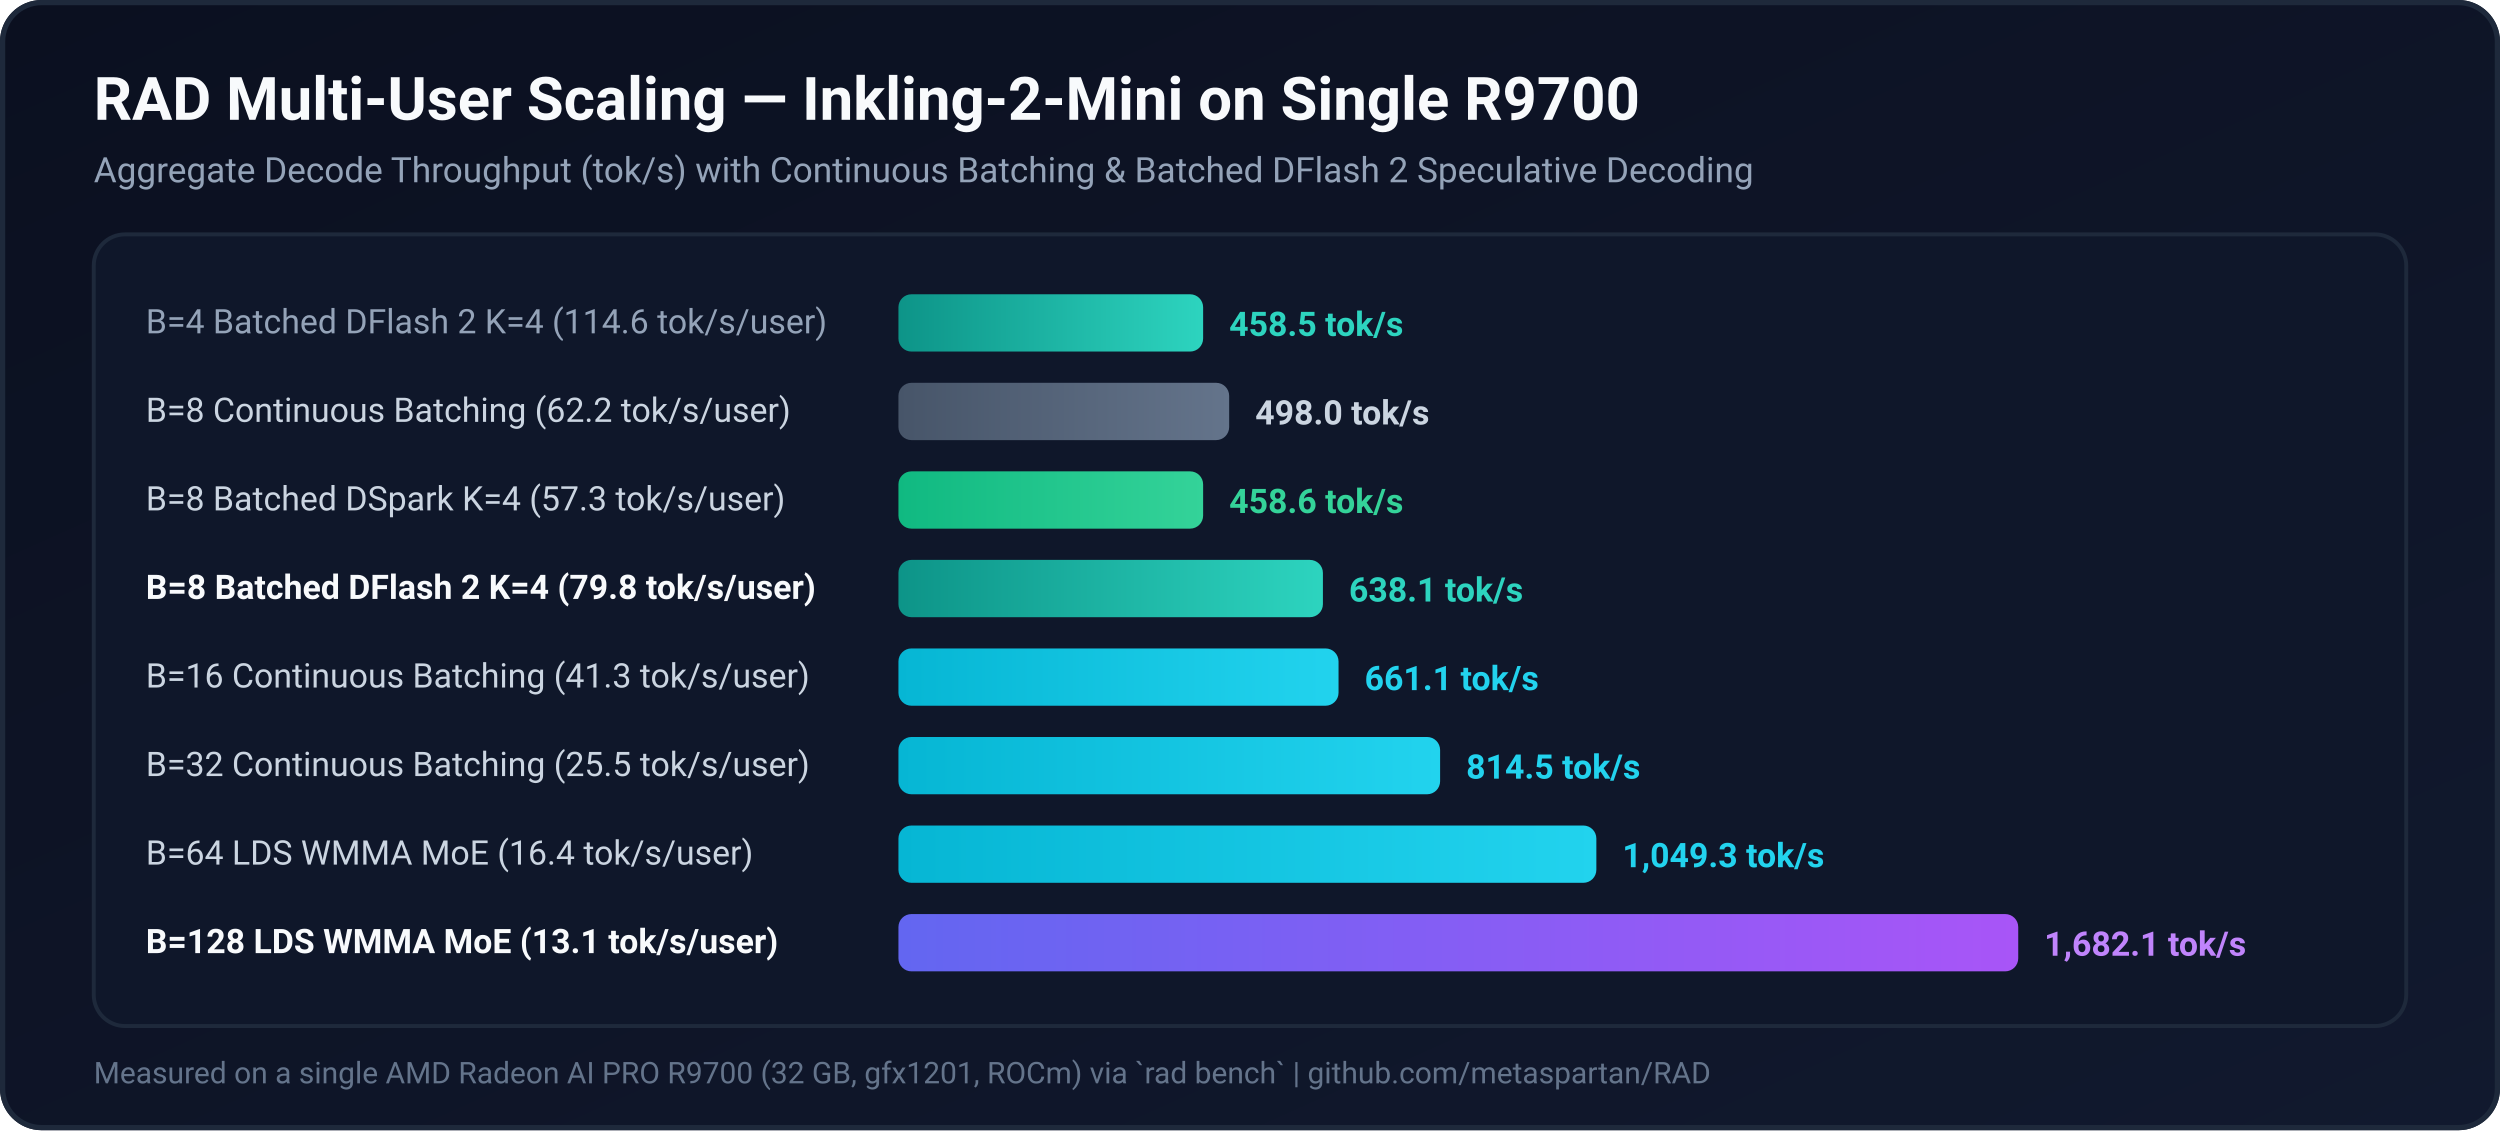
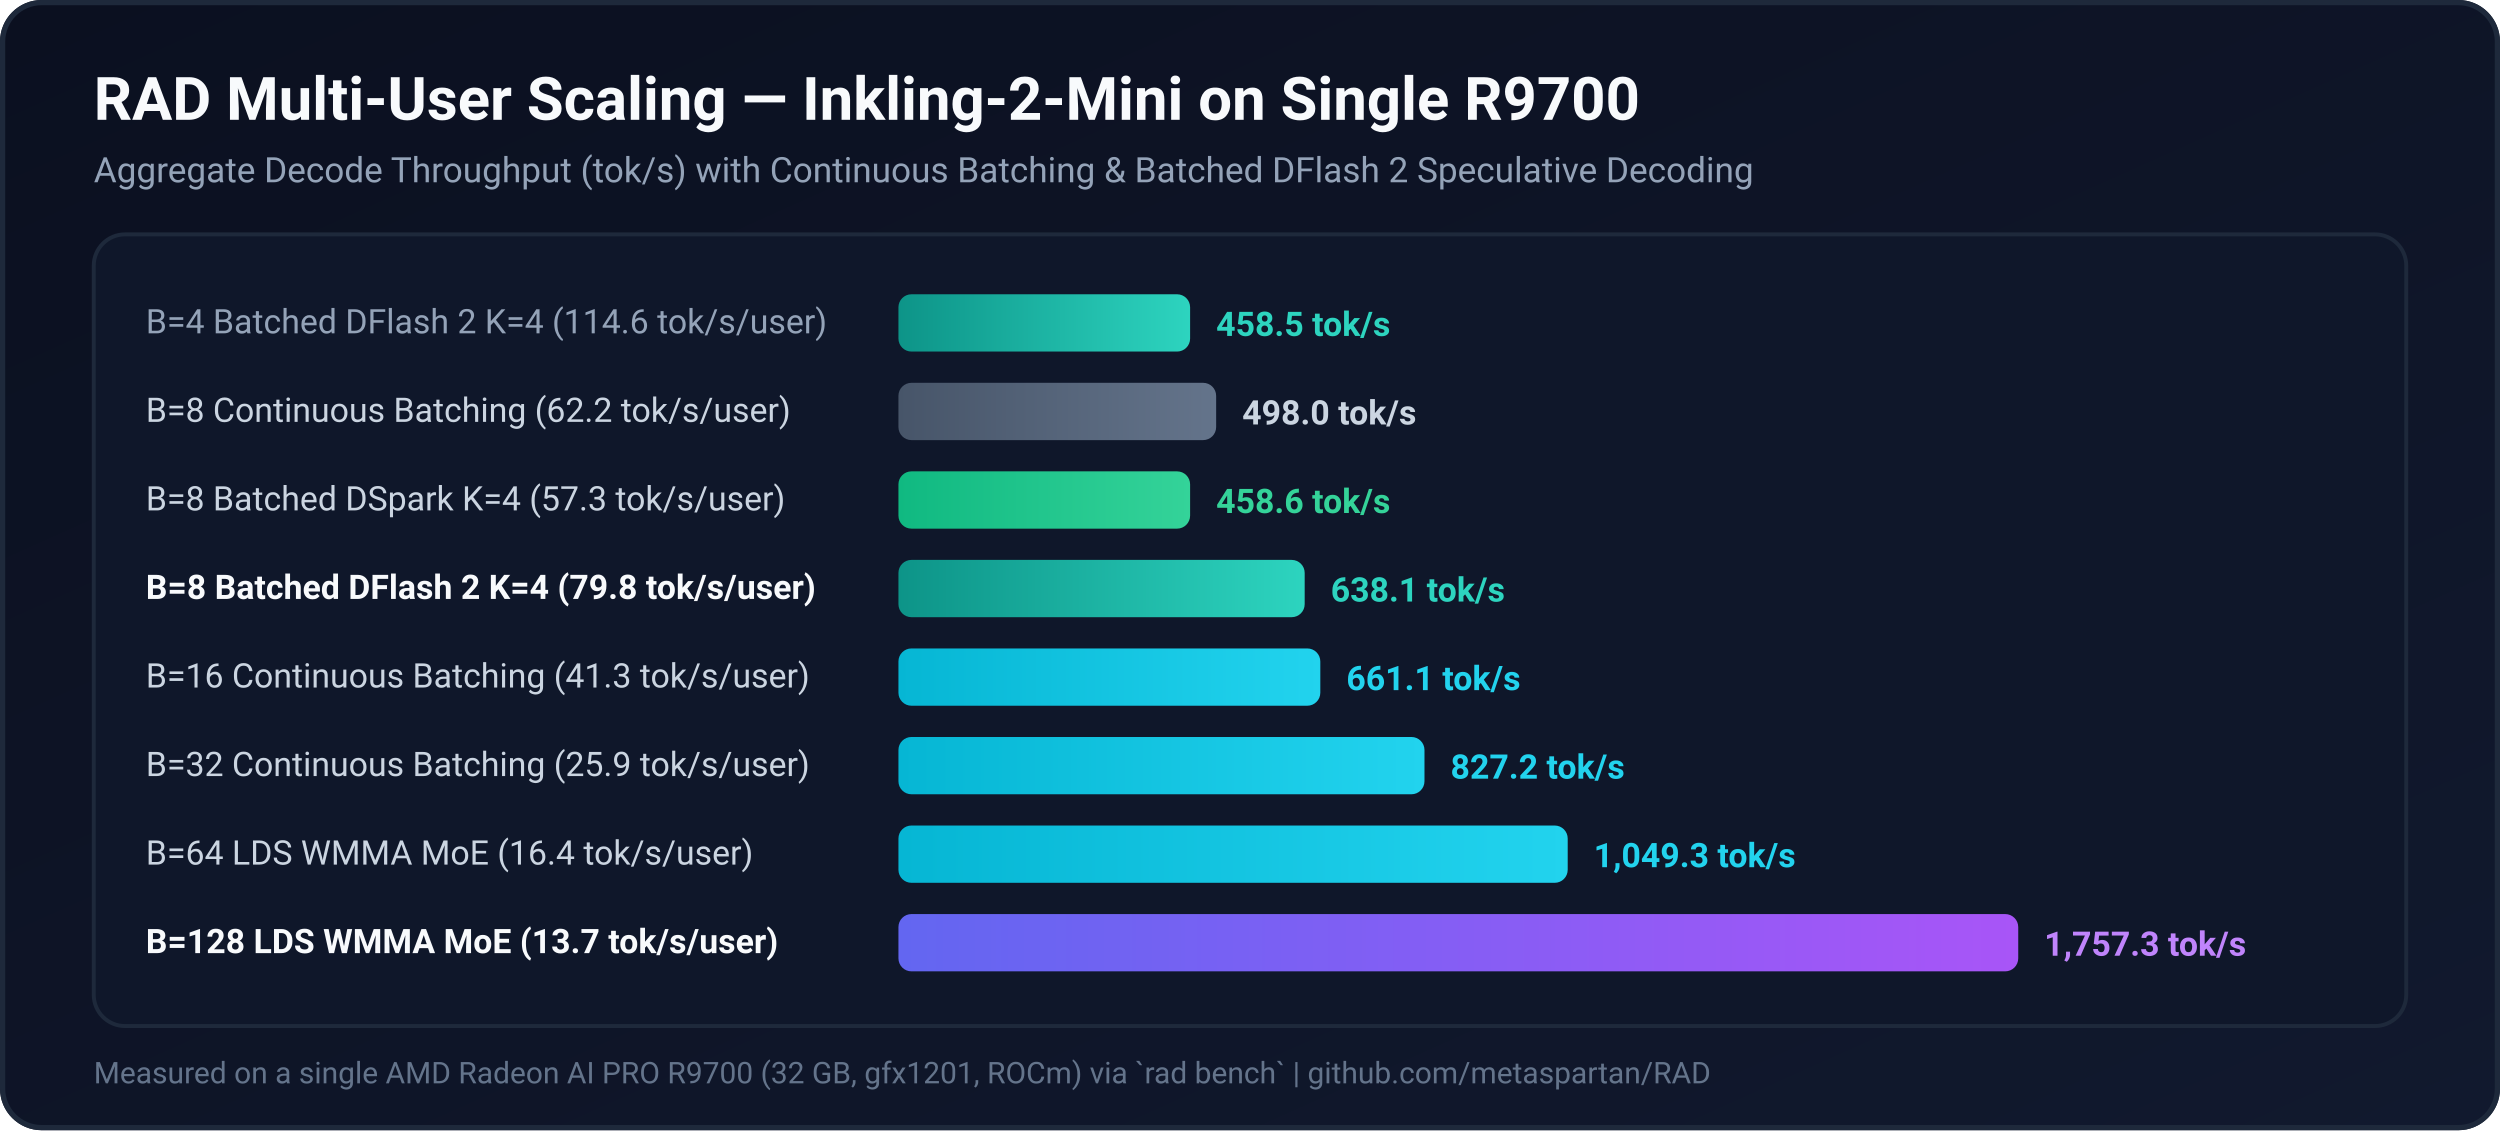
<svg xmlns="http://www.w3.org/2000/svg" viewBox="0 0 960 434" width="960" height="434">
  <defs>
    <linearGradient id="bg" x1="0" y1="0" x2="1" y2="1">
      <stop offset="0%" stop-color="#0b1020" />
      <stop offset="100%" stop-color="#11192e" />
    </linearGradient>
    <linearGradient id="greenGrad" x1="0" y1="0" x2="1" y2="0">
      <stop offset="0%" stop-color="#10b981" />
      <stop offset="100%" stop-color="#34d399" />
    </linearGradient>
    <linearGradient id="tealGrad" x1="0" y1="0" x2="1" y2="0">
      <stop offset="0%" stop-color="#0d9488" />
      <stop offset="100%" stop-color="#2dd4bf" />
    </linearGradient>
    <linearGradient id="cyanGrad" x1="0" y1="0" x2="1" y2="0">
      <stop offset="0%" stop-color="#06b6d4" />
      <stop offset="100%" stop-color="#22d3ee" />
    </linearGradient>
    <linearGradient id="purpleGrad" x1="0" y1="0" x2="1" y2="0">
      <stop offset="0%" stop-color="#6366f1" />
      <stop offset="100%" stop-color="#a855f7" />
    </linearGradient>
    <linearGradient id="slateGrad" x1="0" y1="0" x2="1" y2="0">
      <stop offset="0%" stop-color="#475569" />
      <stop offset="100%" stop-color="#64748b" />
    </linearGradient>
  </defs>
  <rect width="960" height="434" rx="16" fill="url(#bg)" />
  <rect x="1" y="1" width="958" height="432" rx="15" fill="none" stroke="#1e293b" stroke-width="2" />
  <text x="36" y="46" font-family="system-ui, -apple-system, Segoe UI, Roboto, sans-serif" font-size="23" font-weight="700" fill="#f8fafc">RAD Multi-User Scaling — Inkling-2-Mini on Single R9700</text>
  <text x="36" y="70" font-family="system-ui, -apple-system, Segoe UI, Roboto, sans-serif" font-size="13.5" fill="#94a3b8">Aggregate Decode Throughput (tok/s) with Continuous Batching &amp; Batched DFlash 2 Speculative Decoding</text>
  <rect x="36" y="90" width="888" height="304" rx="12" fill="#0f172a" stroke="#1e293b" stroke-width="1.5" />
  <text x="56" y="128" font-family="system-ui, -apple-system, Segoe UI, Roboto, sans-serif" font-size="13" fill="#94a3b8">B=4 Batched DFlash 2 K=4 (114.6 tok/s/user)</text>
-   <rect x="345" y="113" width="117" height="22" rx="5" fill="url(#tealGrad)" />
-   <text x="472" y="129" font-family="system-ui, -apple-system, Segoe UI, Roboto, sans-serif" font-size="13" font-weight="700" fill="#2dd4bf">458.5 tok/s</text>
+   <rect x="345" y="113" width="112" height="22" rx="5" fill="url(#tealGrad)" />
+   <text x="467" y="129" font-family="system-ui, -apple-system, Segoe UI, Roboto, sans-serif" font-size="13" font-weight="700" fill="#2dd4bf">458.5 tok/s</text>
  <text x="56" y="162" font-family="system-ui, -apple-system, Segoe UI, Roboto, sans-serif" font-size="13" fill="#cbd5e1">B=8 Continuous Batching (62.2 tok/s/user)</text>
-   <rect x="345" y="147" width="127" height="22" rx="5" fill="url(#slateGrad)" />
-   <text x="482" y="163" font-family="system-ui, -apple-system, Segoe UI, Roboto, sans-serif" font-size="13" font-weight="700" fill="#cbd5e1">498.0 tok/s</text>
+   <rect x="345" y="147" width="122" height="22" rx="5" fill="url(#slateGrad)" />
+   <text x="477" y="163" font-family="system-ui, -apple-system, Segoe UI, Roboto, sans-serif" font-size="13" font-weight="700" fill="#cbd5e1">498.0 tok/s</text>
  <text x="56" y="196" font-family="system-ui, -apple-system, Segoe UI, Roboto, sans-serif" font-size="13" fill="#cbd5e1">B=8 Batched DSpark K=4 (57.3 tok/s/user)</text>
-   <rect x="345" y="181" width="117" height="22" rx="5" fill="url(#greenGrad)" />
-   <text x="472" y="197" font-family="system-ui, -apple-system, Segoe UI, Roboto, sans-serif" font-size="13" font-weight="700" fill="#34d399">458.6 tok/s</text>
+   <rect x="345" y="181" width="112" height="22" rx="5" fill="url(#greenGrad)" />
+   <text x="467" y="197" font-family="system-ui, -apple-system, Segoe UI, Roboto, sans-serif" font-size="13" font-weight="700" fill="#34d399">458.6 tok/s</text>
  <text x="56" y="230" font-family="system-ui, -apple-system, Segoe UI, Roboto, sans-serif" font-size="13" font-weight="700" fill="#f8fafc">B=8 Batched DFlash 2 K=4 (79.8 tok/s/user)</text>
-   <rect x="345" y="215" width="163" height="22" rx="5" fill="url(#tealGrad)" />
-   <text x="518" y="231" font-family="system-ui, -apple-system, Segoe UI, Roboto, sans-serif" font-size="13" font-weight="700" fill="#2dd4bf">638.1 tok/s</text>
+   <rect x="345" y="215" width="156" height="22" rx="5" fill="url(#tealGrad)" />
+   <text x="511" y="231" font-family="system-ui, -apple-system, Segoe UI, Roboto, sans-serif" font-size="13" font-weight="700" fill="#2dd4bf">638.1 tok/s</text>
  <text x="56" y="264" font-family="system-ui, -apple-system, Segoe UI, Roboto, sans-serif" font-size="13" fill="#cbd5e1">B=16 Continuous Batching (41.3 tok/s/user)</text>
-   <rect x="345" y="249" width="169" height="22" rx="5" fill="url(#cyanGrad)" />
-   <text x="524" y="265" font-family="system-ui, -apple-system, Segoe UI, Roboto, sans-serif" font-size="13" font-weight="700" fill="#22d3ee">661.1 tok/s</text>
-   <text x="56" y="298" font-family="system-ui, -apple-system, Segoe UI, Roboto, sans-serif" font-size="13" fill="#cbd5e1">B=32 Continuous Batching (25.5 tok/s/user)</text>
-   <rect x="345" y="283" width="208" height="22" rx="5" fill="url(#cyanGrad)" />
-   <text x="563" y="299" font-family="system-ui, -apple-system, Segoe UI, Roboto, sans-serif" font-size="13" font-weight="700" fill="#22d3ee">814.5 tok/s</text>
+   <rect x="345" y="249" width="162" height="22" rx="5" fill="url(#cyanGrad)" />
+   <text x="517" y="265" font-family="system-ui, -apple-system, Segoe UI, Roboto, sans-serif" font-size="13" font-weight="700" fill="#22d3ee">661.1 tok/s</text>
+   <text x="56" y="298" font-family="system-ui, -apple-system, Segoe UI, Roboto, sans-serif" font-size="13" fill="#cbd5e1">B=32 Continuous Batching (25.9 tok/s/user)</text>
+   <rect x="345" y="283" width="202" height="22" rx="5" fill="url(#cyanGrad)" />
+   <text x="557" y="299" font-family="system-ui, -apple-system, Segoe UI, Roboto, sans-serif" font-size="13" font-weight="700" fill="#22d3ee">827.2 tok/s</text>
  <text x="56" y="332" font-family="system-ui, -apple-system, Segoe UI, Roboto, sans-serif" font-size="13" fill="#cbd5e1">B=64 LDS WMMA MoE (16.4 tok/s/user)</text>
-   <rect x="345" y="317" width="268" height="22" rx="5" fill="url(#cyanGrad)" />
-   <text x="623" y="333" font-family="system-ui, -apple-system, Segoe UI, Roboto, sans-serif" font-size="13" font-weight="700" fill="#22d3ee">1,049.3 tok/s</text>
-   <text x="56" y="366" font-family="system-ui, -apple-system, Segoe UI, Roboto, sans-serif" font-size="13" font-weight="700" fill="#f8fafc">B=128 LDS WMMA MoE (13.1 tok/s/user)</text>
+   <rect x="345" y="317" width="257" height="22" rx="5" fill="url(#cyanGrad)" />
+   <text x="612" y="333" font-family="system-ui, -apple-system, Segoe UI, Roboto, sans-serif" font-size="13" font-weight="700" fill="#22d3ee">1,049.3 tok/s</text>
+   <text x="56" y="366" font-family="system-ui, -apple-system, Segoe UI, Roboto, sans-serif" font-size="13" font-weight="700" fill="#f8fafc">B=128 LDS WMMA MoE (13.7 tok/s/user)</text>
  <rect x="345" y="351" width="430" height="22" rx="5" fill="url(#purpleGrad)" />
-   <text x="785" y="367" font-family="system-ui, -apple-system, Segoe UI, Roboto, sans-serif" font-size="13" font-weight="700" fill="#c084fc">1,682.1 tok/s</text>
+   <text x="785" y="367" font-family="system-ui, -apple-system, Segoe UI, Roboto, sans-serif" font-size="13" font-weight="700" fill="#c084fc">1,757.3 tok/s</text>
  <text x="36" y="416" font-family="system-ui, -apple-system, Segoe UI, Roboto, sans-serif" font-size="11.5" fill="#64748b">Measured on a single AMD Radeon AI PRO R9700 (32 GB, gfx1201, ROCm) via `rad bench` | github.com/metaspartan/RAD</text>
</svg>
